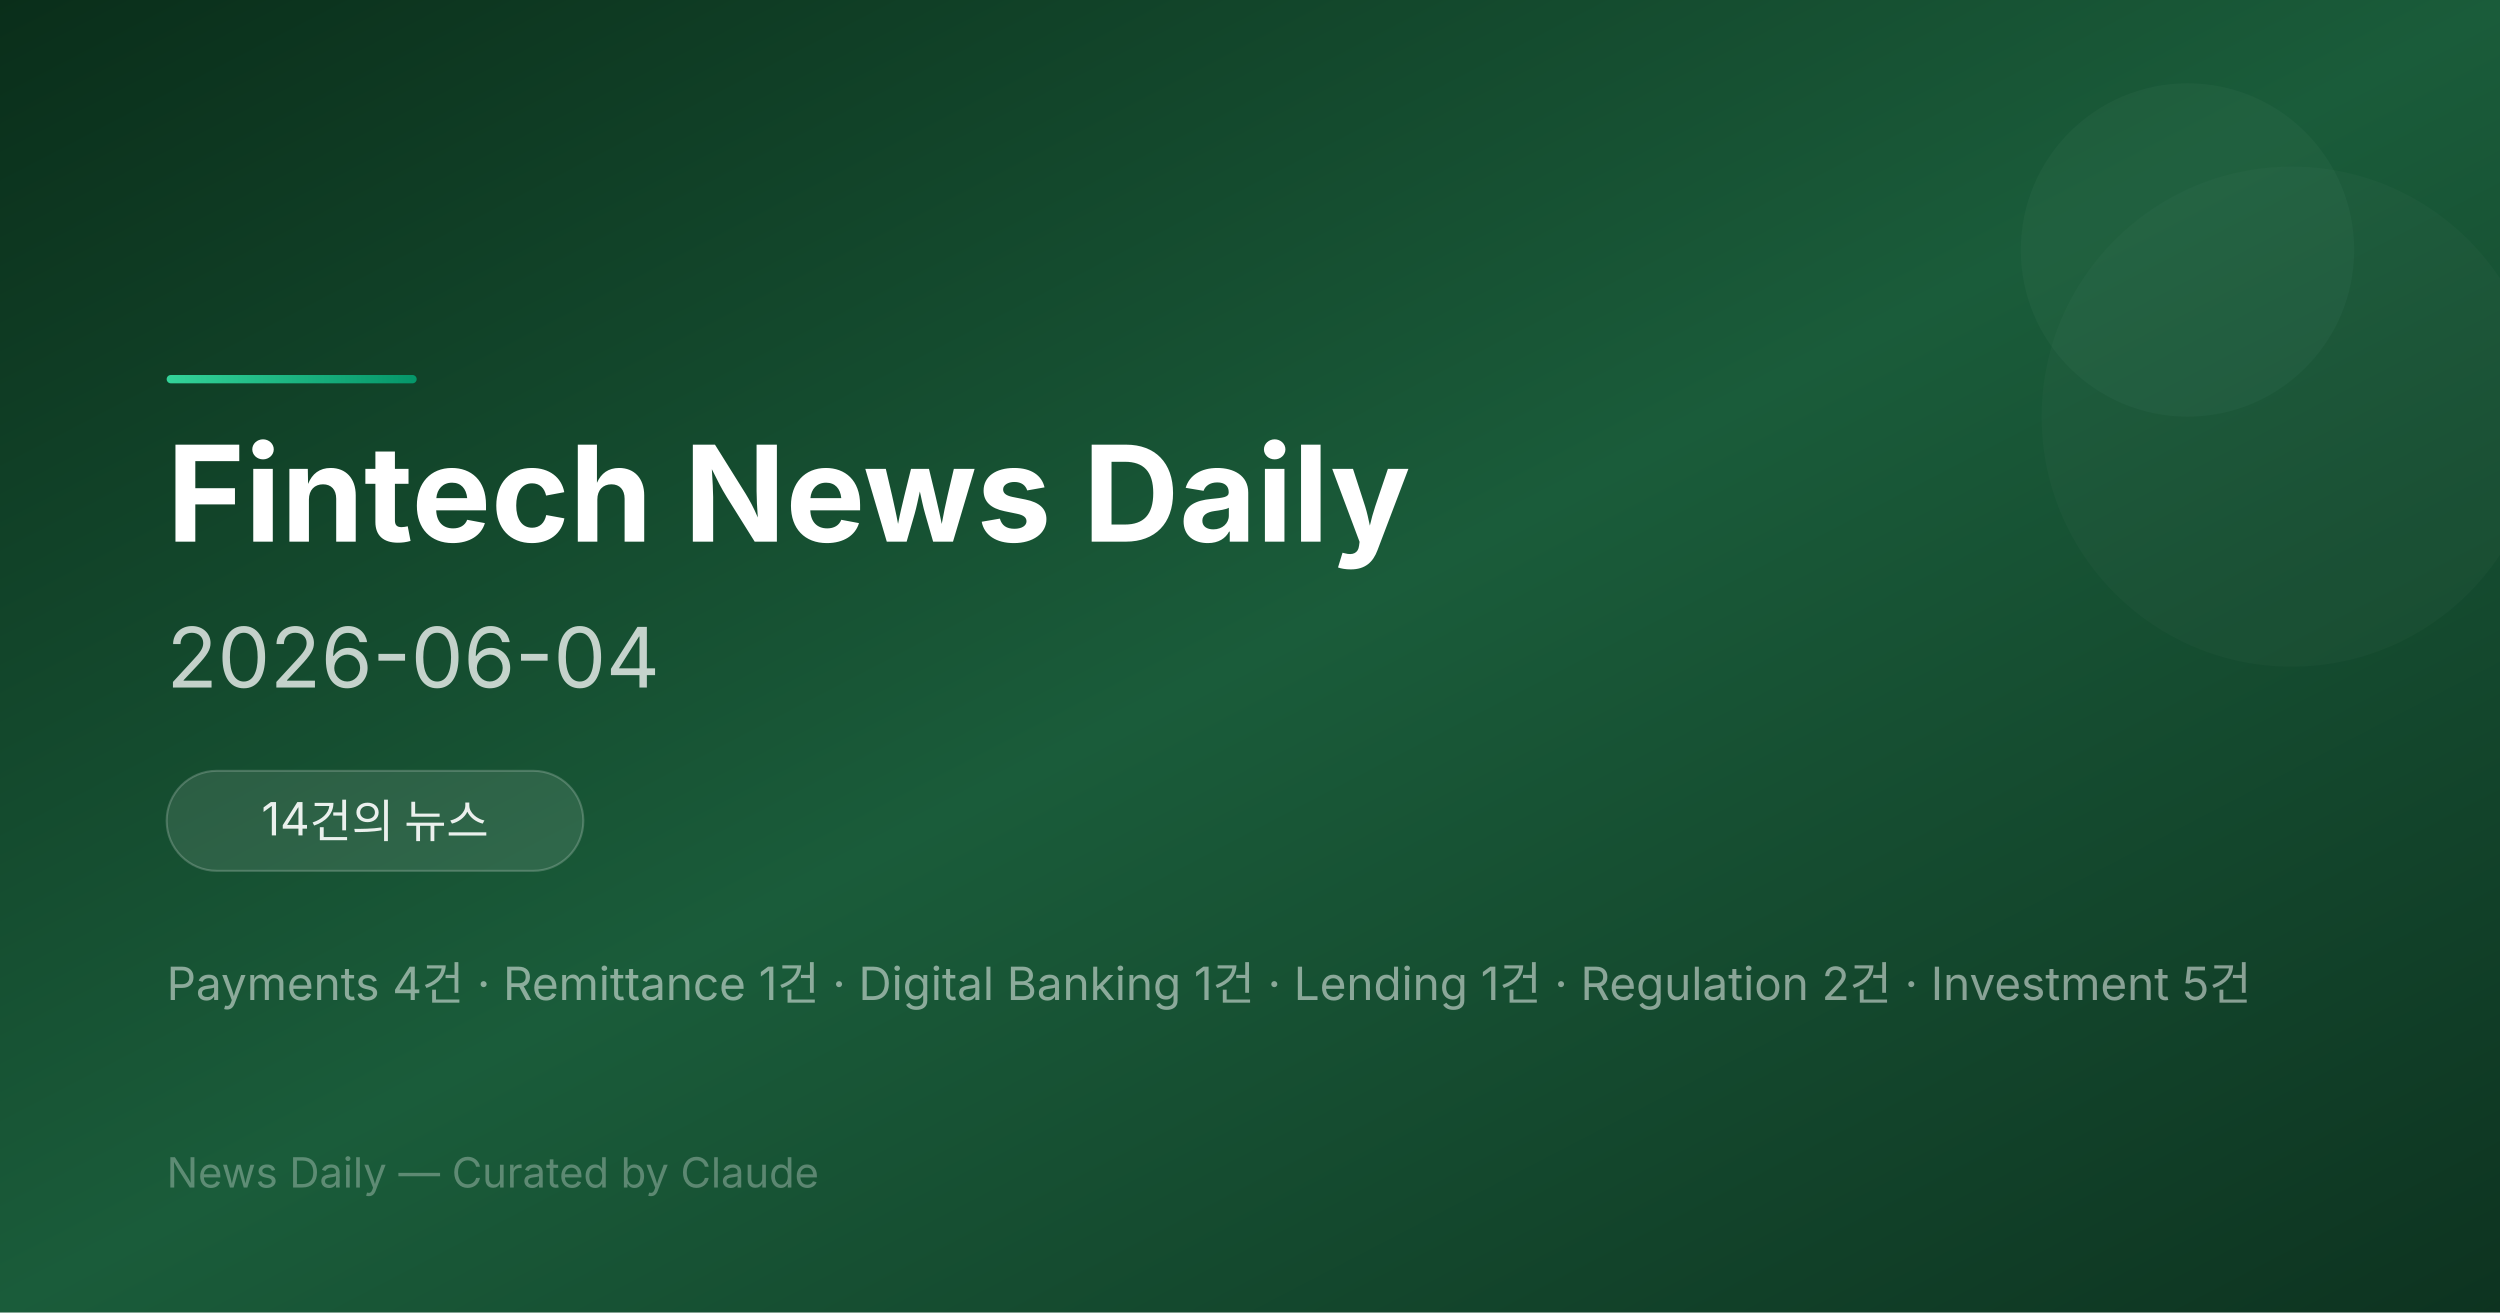
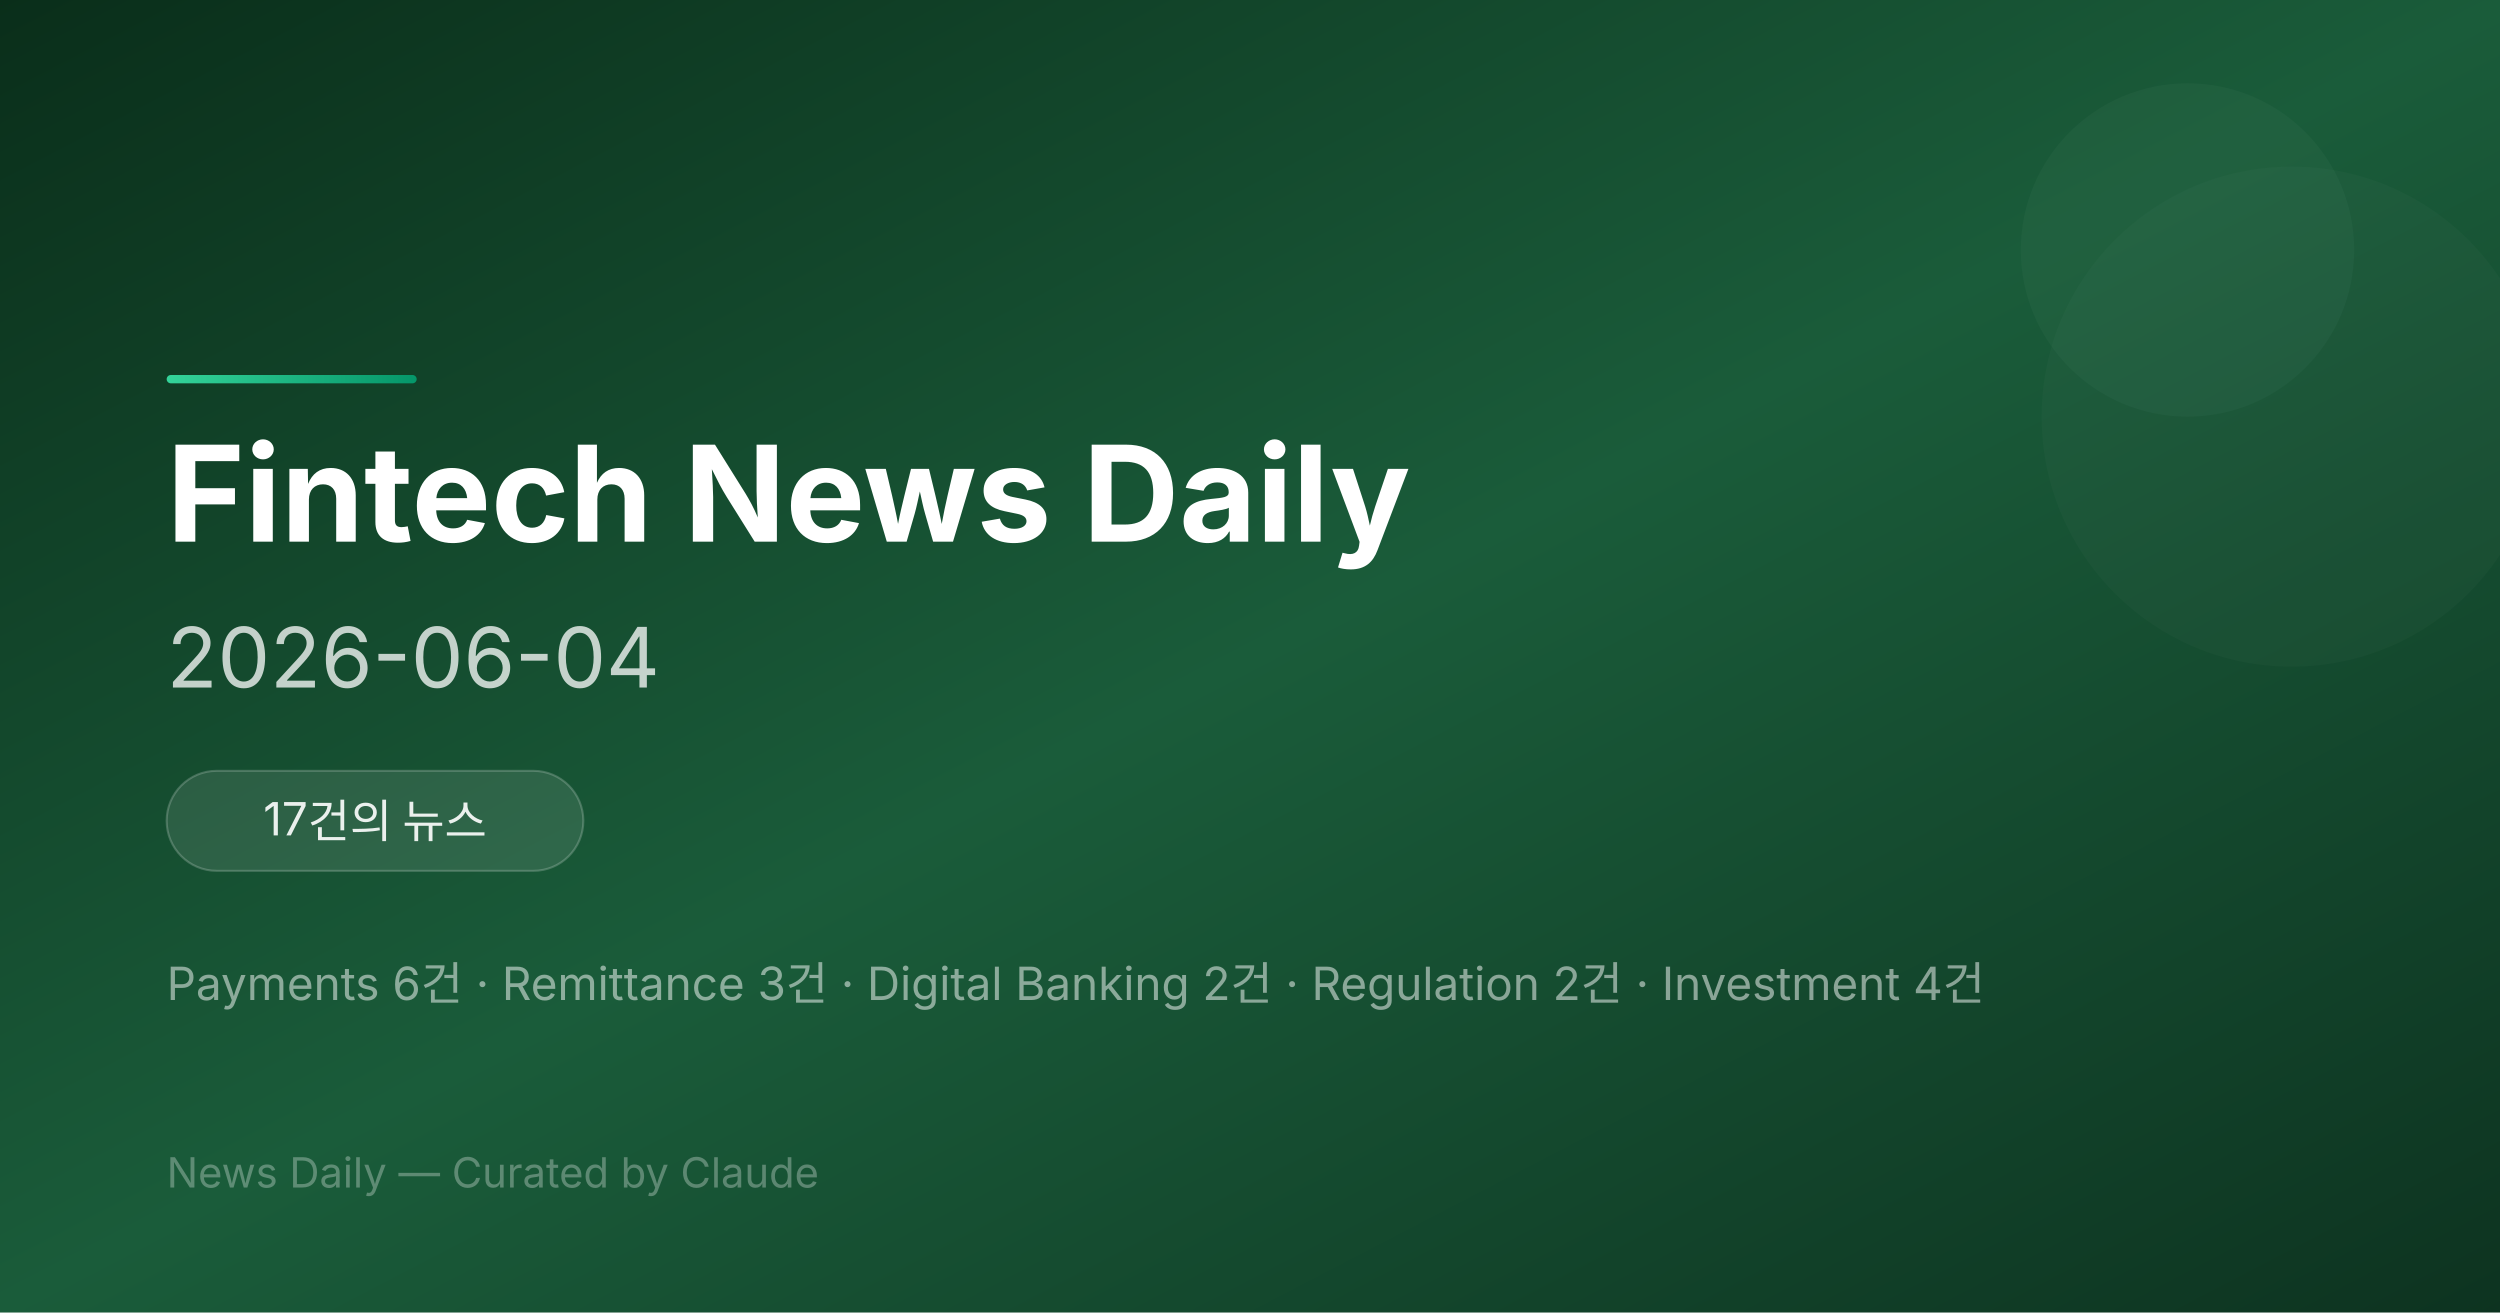
<svg xmlns="http://www.w3.org/2000/svg" width="1200" height="630">
  <defs>
    <linearGradient id="bg" x1="0%" y1="0%" x2="100%" y2="100%">
      <stop offset="0%" style="stop-color:#0a2e1a" />
      <stop offset="50%" style="stop-color:#1a5c3a" />
      <stop offset="100%" style="stop-color:#0d3320" />
    </linearGradient>
    <linearGradient id="accent" x1="0%" y1="0%" x2="100%" y2="0%">
      <stop offset="0%" style="stop-color:#34d399" />
      <stop offset="100%" style="stop-color:#059669" />
    </linearGradient>
  </defs>
  <rect width="1200" height="630" fill="url(#bg)" />
  <rect x="80" y="180" width="120" height="4" rx="2" fill="url(#accent)" />
  <text x="80" y="260" font-family="system-ui, -apple-system, sans-serif" font-size="64" font-weight="700" fill="#ffffff">
    Fintech News Daily
  </text>
  <text x="80" y="330" font-family="system-ui, -apple-system, sans-serif" font-size="40" fill="rgba(255,255,255,0.75)">
    2026-06-04
  </text>
  <rect x="80" y="370" width="200" height="48" rx="24" fill="rgba(255,255,255,0.1)" stroke="rgba(255,255,255,0.2)" stroke-width="1" />
  <text x="180" y="401" font-family="system-ui, -apple-system, sans-serif" font-size="22" fill="rgba(255,255,255,0.9)" text-anchor="middle">
-     14건의 뉴스
+     17건의 뉴스
  </text>
  <text x="80" y="480" font-family="system-ui, -apple-system, sans-serif" font-size="22" fill="rgba(255,255,255,0.5)">
-     Payments 4건 · Remittance 1건 · Digital Banking 1건 · Lending 1건 · Regulation 2건 · Investment 5건
+     Payments 6건 · Remittance 3건 · Digital Banking 2건 · Regulation 2건 · Investment 4건
  </text>
  <text x="80" y="570" font-family="system-ui, -apple-system, sans-serif" font-size="20" fill="rgba(255,255,255,0.3)">
    News Daily — Curated by Claude
  </text>
  <circle cx="1050" cy="120" r="80" fill="rgba(255,255,255,0.03)" />
  <circle cx="1100" cy="200" r="120" fill="rgba(255,255,255,0.02)" />
</svg>
